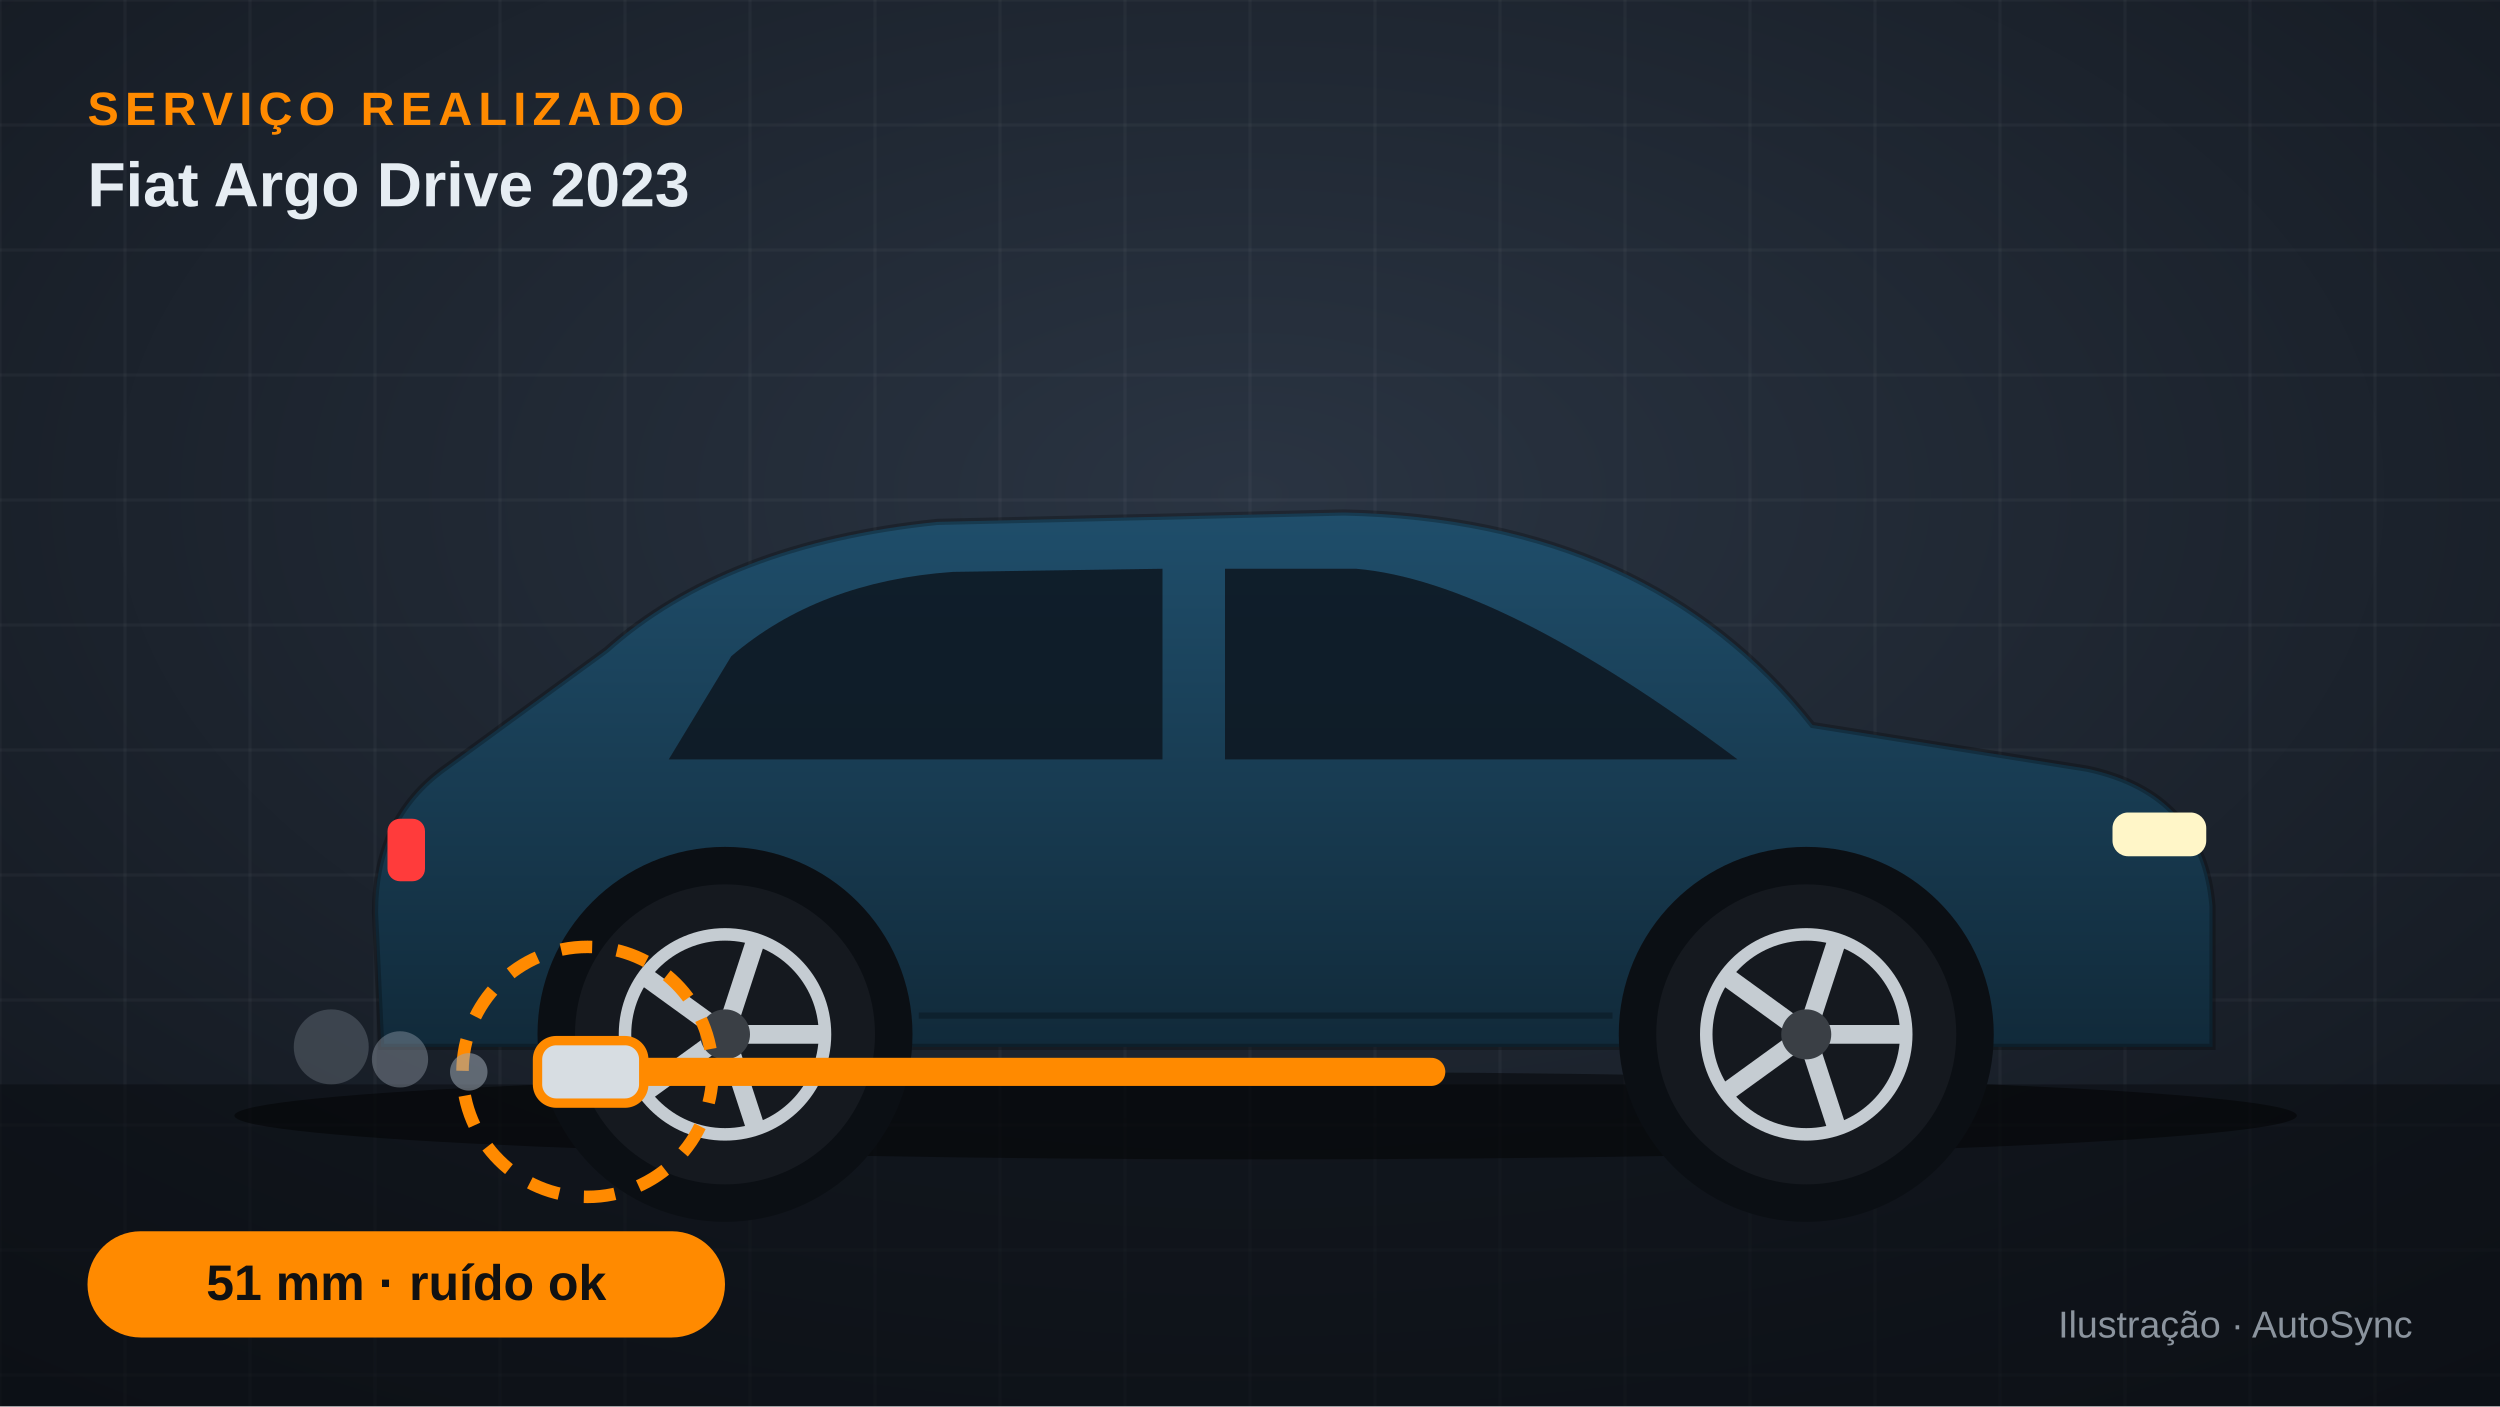
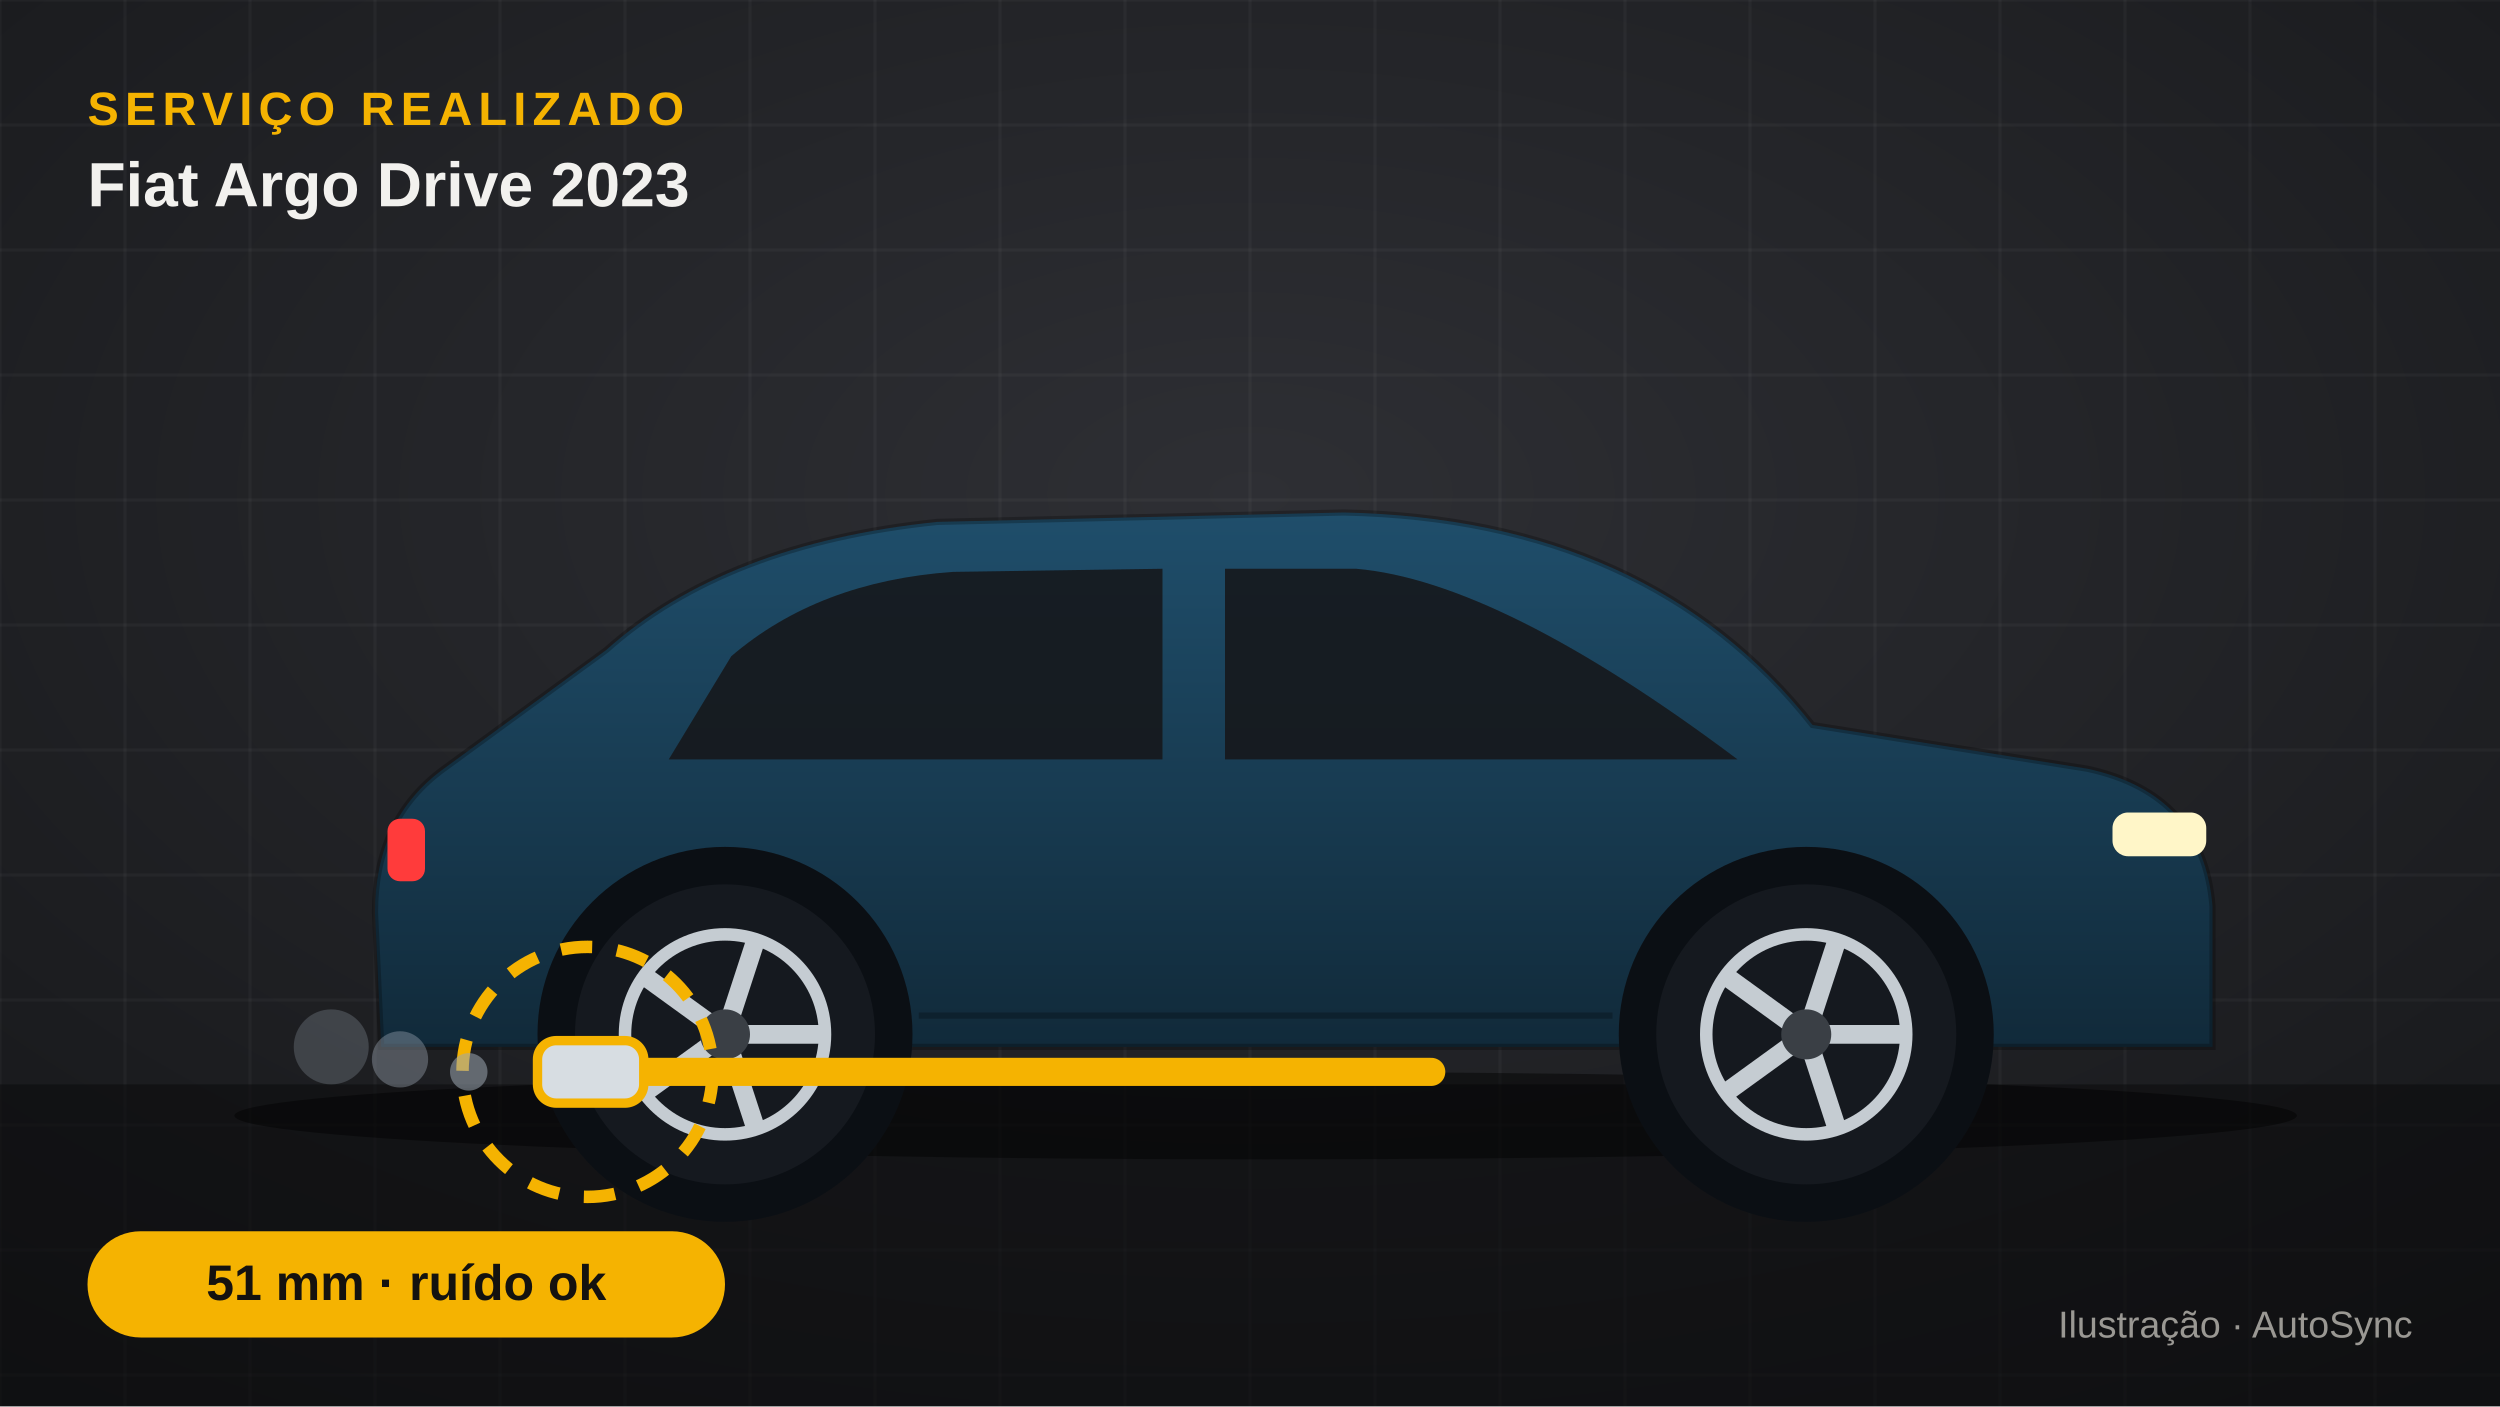
<svg xmlns="http://www.w3.org/2000/svg" viewBox="0 0 800 450" font-family="Arial, Helvetica, sans-serif" role="img" aria-label="Ilustração: Escape projetado para o Argo 1.3">
  <defs>
    <radialGradient id="bg" cx=".5" cy=".35" r=".9">
-       <stop offset="0" stop-color="#2a3442" />
-       <stop offset="1" stop-color="#0d1117" />
+       <stop offset="0" stop-color="#2E2F34" />
+       <stop offset="1" stop-color="#121315" />
    </radialGradient>
  </defs>
  <rect width="800" height="450" fill="url(#bg)" />
  <line x1="0" y1="0" x2="0" y2="450" stroke="#fff" stroke-opacity=".035" />
  <line x1="40" y1="0" x2="40" y2="450" stroke="#fff" stroke-opacity=".035" />
  <line x1="80" y1="0" x2="80" y2="450" stroke="#fff" stroke-opacity=".035" />
  <line x1="120" y1="0" x2="120" y2="450" stroke="#fff" stroke-opacity=".035" />
  <line x1="160" y1="0" x2="160" y2="450" stroke="#fff" stroke-opacity=".035" />
  <line x1="200" y1="0" x2="200" y2="450" stroke="#fff" stroke-opacity=".035" />
  <line x1="240" y1="0" x2="240" y2="450" stroke="#fff" stroke-opacity=".035" />
  <line x1="280" y1="0" x2="280" y2="450" stroke="#fff" stroke-opacity=".035" />
  <line x1="320" y1="0" x2="320" y2="450" stroke="#fff" stroke-opacity=".035" />
  <line x1="360" y1="0" x2="360" y2="450" stroke="#fff" stroke-opacity=".035" />
  <line x1="400" y1="0" x2="400" y2="450" stroke="#fff" stroke-opacity=".035" />
  <line x1="440" y1="0" x2="440" y2="450" stroke="#fff" stroke-opacity=".035" />
  <line x1="480" y1="0" x2="480" y2="450" stroke="#fff" stroke-opacity=".035" />
  <line x1="520" y1="0" x2="520" y2="450" stroke="#fff" stroke-opacity=".035" />
  <line x1="560" y1="0" x2="560" y2="450" stroke="#fff" stroke-opacity=".035" />
  <line x1="600" y1="0" x2="600" y2="450" stroke="#fff" stroke-opacity=".035" />
  <line x1="640" y1="0" x2="640" y2="450" stroke="#fff" stroke-opacity=".035" />
  <line x1="680" y1="0" x2="680" y2="450" stroke="#fff" stroke-opacity=".035" />
  <line x1="720" y1="0" x2="720" y2="450" stroke="#fff" stroke-opacity=".035" />
  <line x1="760" y1="0" x2="760" y2="450" stroke="#fff" stroke-opacity=".035" />
  <line x1="0" y1="0" x2="800" y2="0" stroke="#fff" stroke-opacity=".035" />
  <line x1="0" y1="40" x2="800" y2="40" stroke="#fff" stroke-opacity=".035" />
  <line x1="0" y1="80" x2="800" y2="80" stroke="#fff" stroke-opacity=".035" />
  <line x1="0" y1="120" x2="800" y2="120" stroke="#fff" stroke-opacity=".035" />
  <line x1="0" y1="160" x2="800" y2="160" stroke="#fff" stroke-opacity=".035" />
  <line x1="0" y1="200" x2="800" y2="200" stroke="#fff" stroke-opacity=".035" />
  <line x1="0" y1="240" x2="800" y2="240" stroke="#fff" stroke-opacity=".035" />
  <line x1="0" y1="280" x2="800" y2="280" stroke="#fff" stroke-opacity=".035" />
  <line x1="0" y1="320" x2="800" y2="320" stroke="#fff" stroke-opacity=".035" />
  <line x1="0" y1="360" x2="800" y2="360" stroke="#fff" stroke-opacity=".035" />
  <line x1="0" y1="400" x2="800" y2="400" stroke="#fff" stroke-opacity=".035" />
  <line x1="0" y1="440" x2="800" y2="440" stroke="#fff" stroke-opacity=".035" />
-   <rect y="347" width="800" height="103" fill="#0a0d12" opacity=".6" />
+   <rect y="347" width="800" height="103" fill="#0b0c0d" opacity=".6" />
  <ellipse cx="405.0" cy="357" rx="330" ry="14" fill="#000" opacity=".45" />
  <defs>
    <linearGradient id="corpo" x1="0" y1="0" x2="0" y2="1">
      <stop offset="0" stop-color="#1f4e6b" />
      <stop offset="1" stop-color="#112a3a" />
    </linearGradient>
    <linearGradient id="feixe" x1="0" y1="0" x2="1" y2="0">
      <stop offset="0" stop-color="#fff3b0" stop-opacity=".85" />
      <stop offset="1" stop-color="#fff3b0" stop-opacity="0" />
    </linearGradient>
  </defs>
  <path d="M122 335 L120 292 Q120 262 142 246 L194 208 Q232 174 300 167 L430 164 Q528 166 580 232 L668 246 Q705 254 708 290 L708 335 Z" fill="url(#corpo)" stroke="#000" stroke-opacity=".25" stroke-width="2" />
-   <path d="M234 210 Q262 186 305 183 L372 182 L372 243 L214 243 Z M392 182 L434 182 Q480 186 556 243 L392 243 Z" fill="#0e1822" opacity=".88" />
+   <path d="M234 210 Q262 186 305 183 L372 182 L372 243 L214 243 Z M392 182 L434 182 Q480 186 556 243 L392 243 Z" fill="#15171a" opacity=".88" />
  <rect x="676" y="260" width="30" height="14" rx="5" fill="#fff6c8" />
  <rect x="124" y="262" width="12" height="20" rx="4" fill="#ff3b3b" />
  <line x1="294" y1="325" x2="516" y2="325" stroke="#000" stroke-opacity=".25" stroke-width="2" />
  <circle cx="232" cy="331" r="60" fill="#0b0f14" />
  <circle cx="232" cy="331" r="48" fill="#15191f" />
  <circle cx="232" cy="331" r="32" fill="none" stroke="#c5ccd2" stroke-width="4" />
  <line x1="232" y1="331" x2="262.0" y2="331.0" stroke="#c5ccd2" stroke-width="6" stroke-linecap="round" />
  <line x1="232" y1="331" x2="241.3" y2="359.5" stroke="#c5ccd2" stroke-width="6" stroke-linecap="round" />
  <line x1="232" y1="331" x2="207.7" y2="348.6" stroke="#c5ccd2" stroke-width="6" stroke-linecap="round" />
  <line x1="232" y1="331" x2="207.7" y2="313.4" stroke="#c5ccd2" stroke-width="6" stroke-linecap="round" />
  <line x1="232" y1="331" x2="241.3" y2="302.5" stroke="#c5ccd2" stroke-width="6" stroke-linecap="round" />
  <circle cx="232" cy="331" r="8" fill="#3a3f45" />
  <circle cx="578" cy="331" r="60" fill="#0b0f14" />
  <circle cx="578" cy="331" r="48" fill="#15191f" />
  <circle cx="578" cy="331" r="32" fill="none" stroke="#c5ccd2" stroke-width="4" />
  <line x1="578" y1="331" x2="608.0" y2="331.0" stroke="#c5ccd2" stroke-width="6" stroke-linecap="round" />
  <line x1="578" y1="331" x2="587.3" y2="359.5" stroke="#c5ccd2" stroke-width="6" stroke-linecap="round" />
  <line x1="578" y1="331" x2="553.7" y2="348.6" stroke="#c5ccd2" stroke-width="6" stroke-linecap="round" />
  <line x1="578" y1="331" x2="553.7" y2="313.4" stroke="#c5ccd2" stroke-width="6" stroke-linecap="round" />
  <line x1="578" y1="331" x2="587.3" y2="302.5" stroke="#c5ccd2" stroke-width="6" stroke-linecap="round" />
  <circle cx="578" cy="331" r="8" fill="#3a3f45" />
-   <path d="M458 343 L272 343 L202 343" fill="none" stroke="#ff8a00" stroke-width="9" stroke-linecap="round" />
-   <rect x="172" y="333" width="34" height="20" rx="6" fill="#d7dde2" stroke="#ff8a00" stroke-width="3" />
-   <circle cx="188" cy="343" r="40" fill="none" stroke="#ff8a00" stroke-width="4" stroke-dasharray="10 8" />
+   <path d="M458 343 L272 343 L202 343" fill="none" stroke="#F5B301" stroke-width="9" stroke-linecap="round" />
+   <rect x="172" y="333" width="34" height="20" rx="6" fill="#d7dde2" stroke="#F5B301" stroke-width="3" />
+   <circle cx="188" cy="343" r="40" fill="none" stroke="#F5B301" stroke-width="4" stroke-dasharray="10 8" />
  <circle cx="150" cy="343" r="6" fill="#9aa5b1" opacity="0.55" />
  <circle cx="128" cy="339" r="9" fill="#9aa5b1" opacity="0.41" />
  <circle cx="106" cy="335" r="12" fill="#9aa5b1" opacity="0.27" />
-   <text x="28" y="40" fill="#ff8a00" font-size="15" font-weight="700" letter-spacing="2">SERVIÇO REALIZADO</text>
-   <text x="28" y="66" fill="#e6edf3" font-size="20" font-weight="700">Fiat Argo Drive 2023</text>
-   <rect x="28" y="394" width="204" height="34" rx="17" fill="#ff8a00" />
-   <text x="130.0" y="416" text-anchor="middle" fill="#111" font-size="16" font-weight="700">51 mm · ruído ok</text>
-   <text x="772" y="428" text-anchor="end" fill="#8b949e" font-size="12">Ilustração · AutoSync</text>
+   <text x="28" y="40" fill="#F5B301" font-size="15" font-weight="700" letter-spacing="2">SERVIÇO REALIZADO</text>
+   <text x="28" y="66" fill="#F2F1EE" font-size="20" font-weight="700">Fiat Argo Drive 2023</text>
+   <rect x="28" y="394" width="204" height="34" rx="17" fill="#F5B301" />
+   <text x="130.0" y="416" text-anchor="middle" fill="#14120F" font-size="16" font-weight="700">51 mm · ruído ok</text>
+   <text x="772" y="428" text-anchor="end" fill="#9A9893" font-size="12">Ilustração · AutoSync</text>
</svg>
